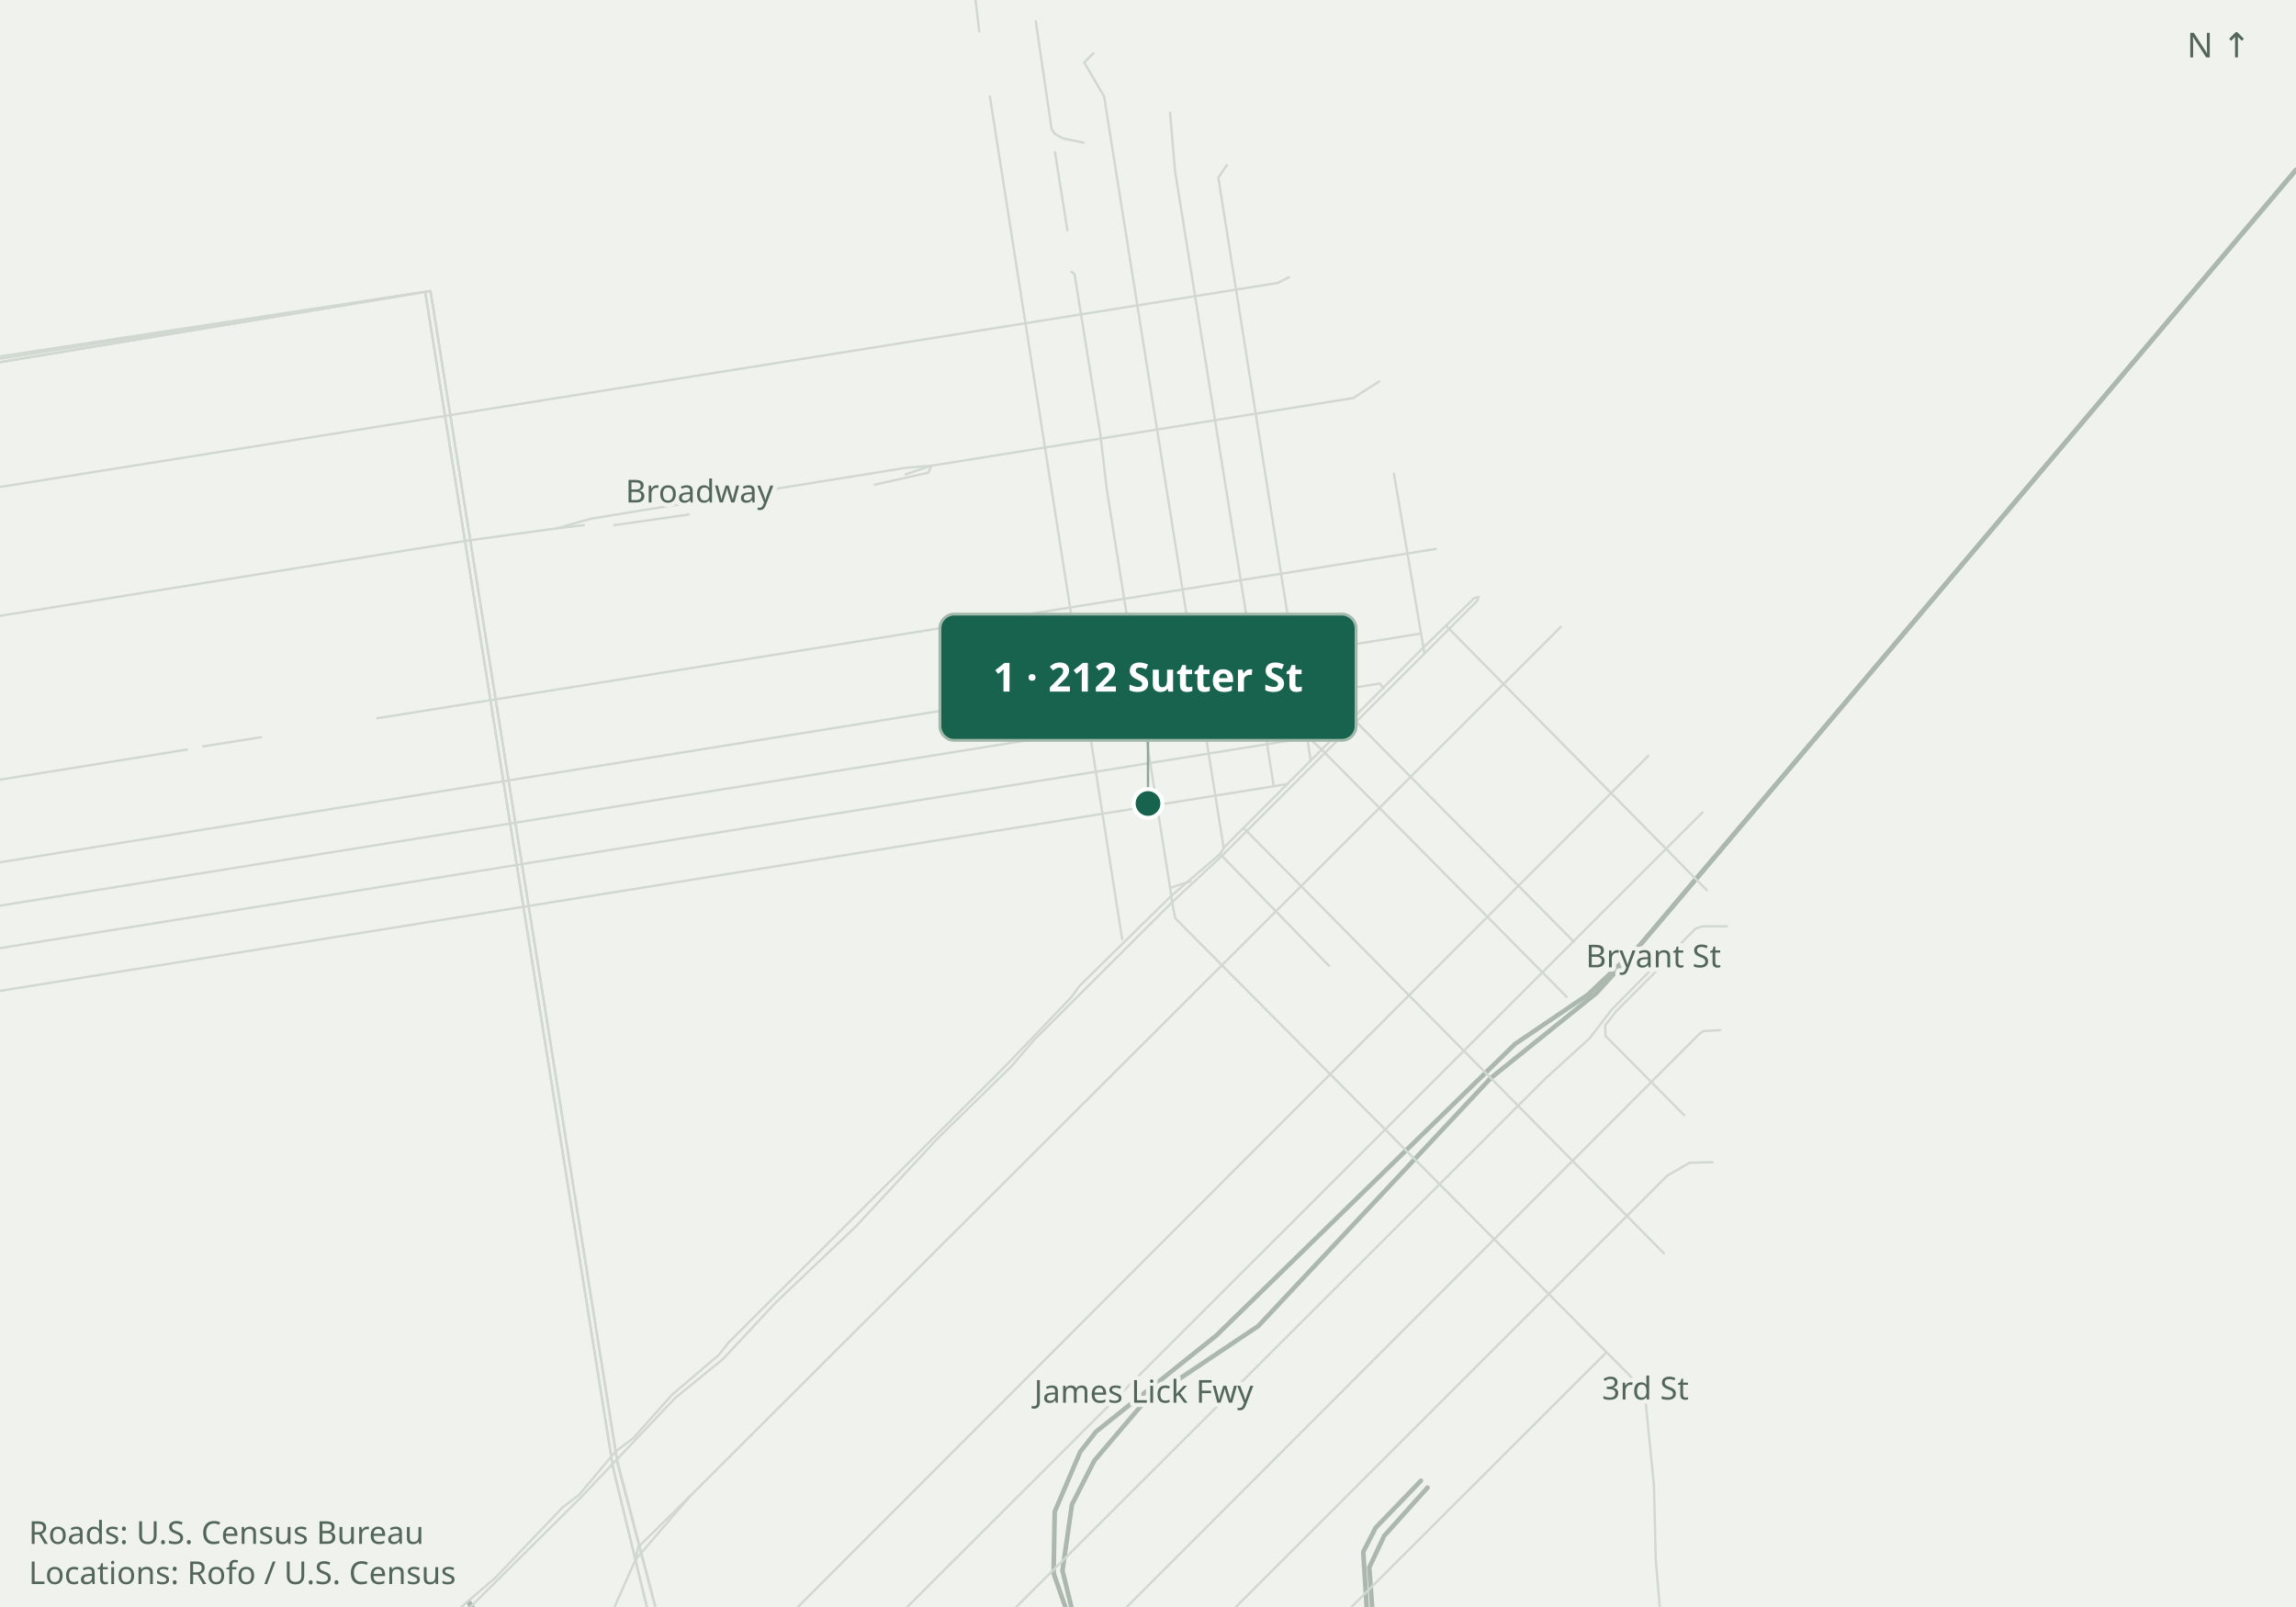
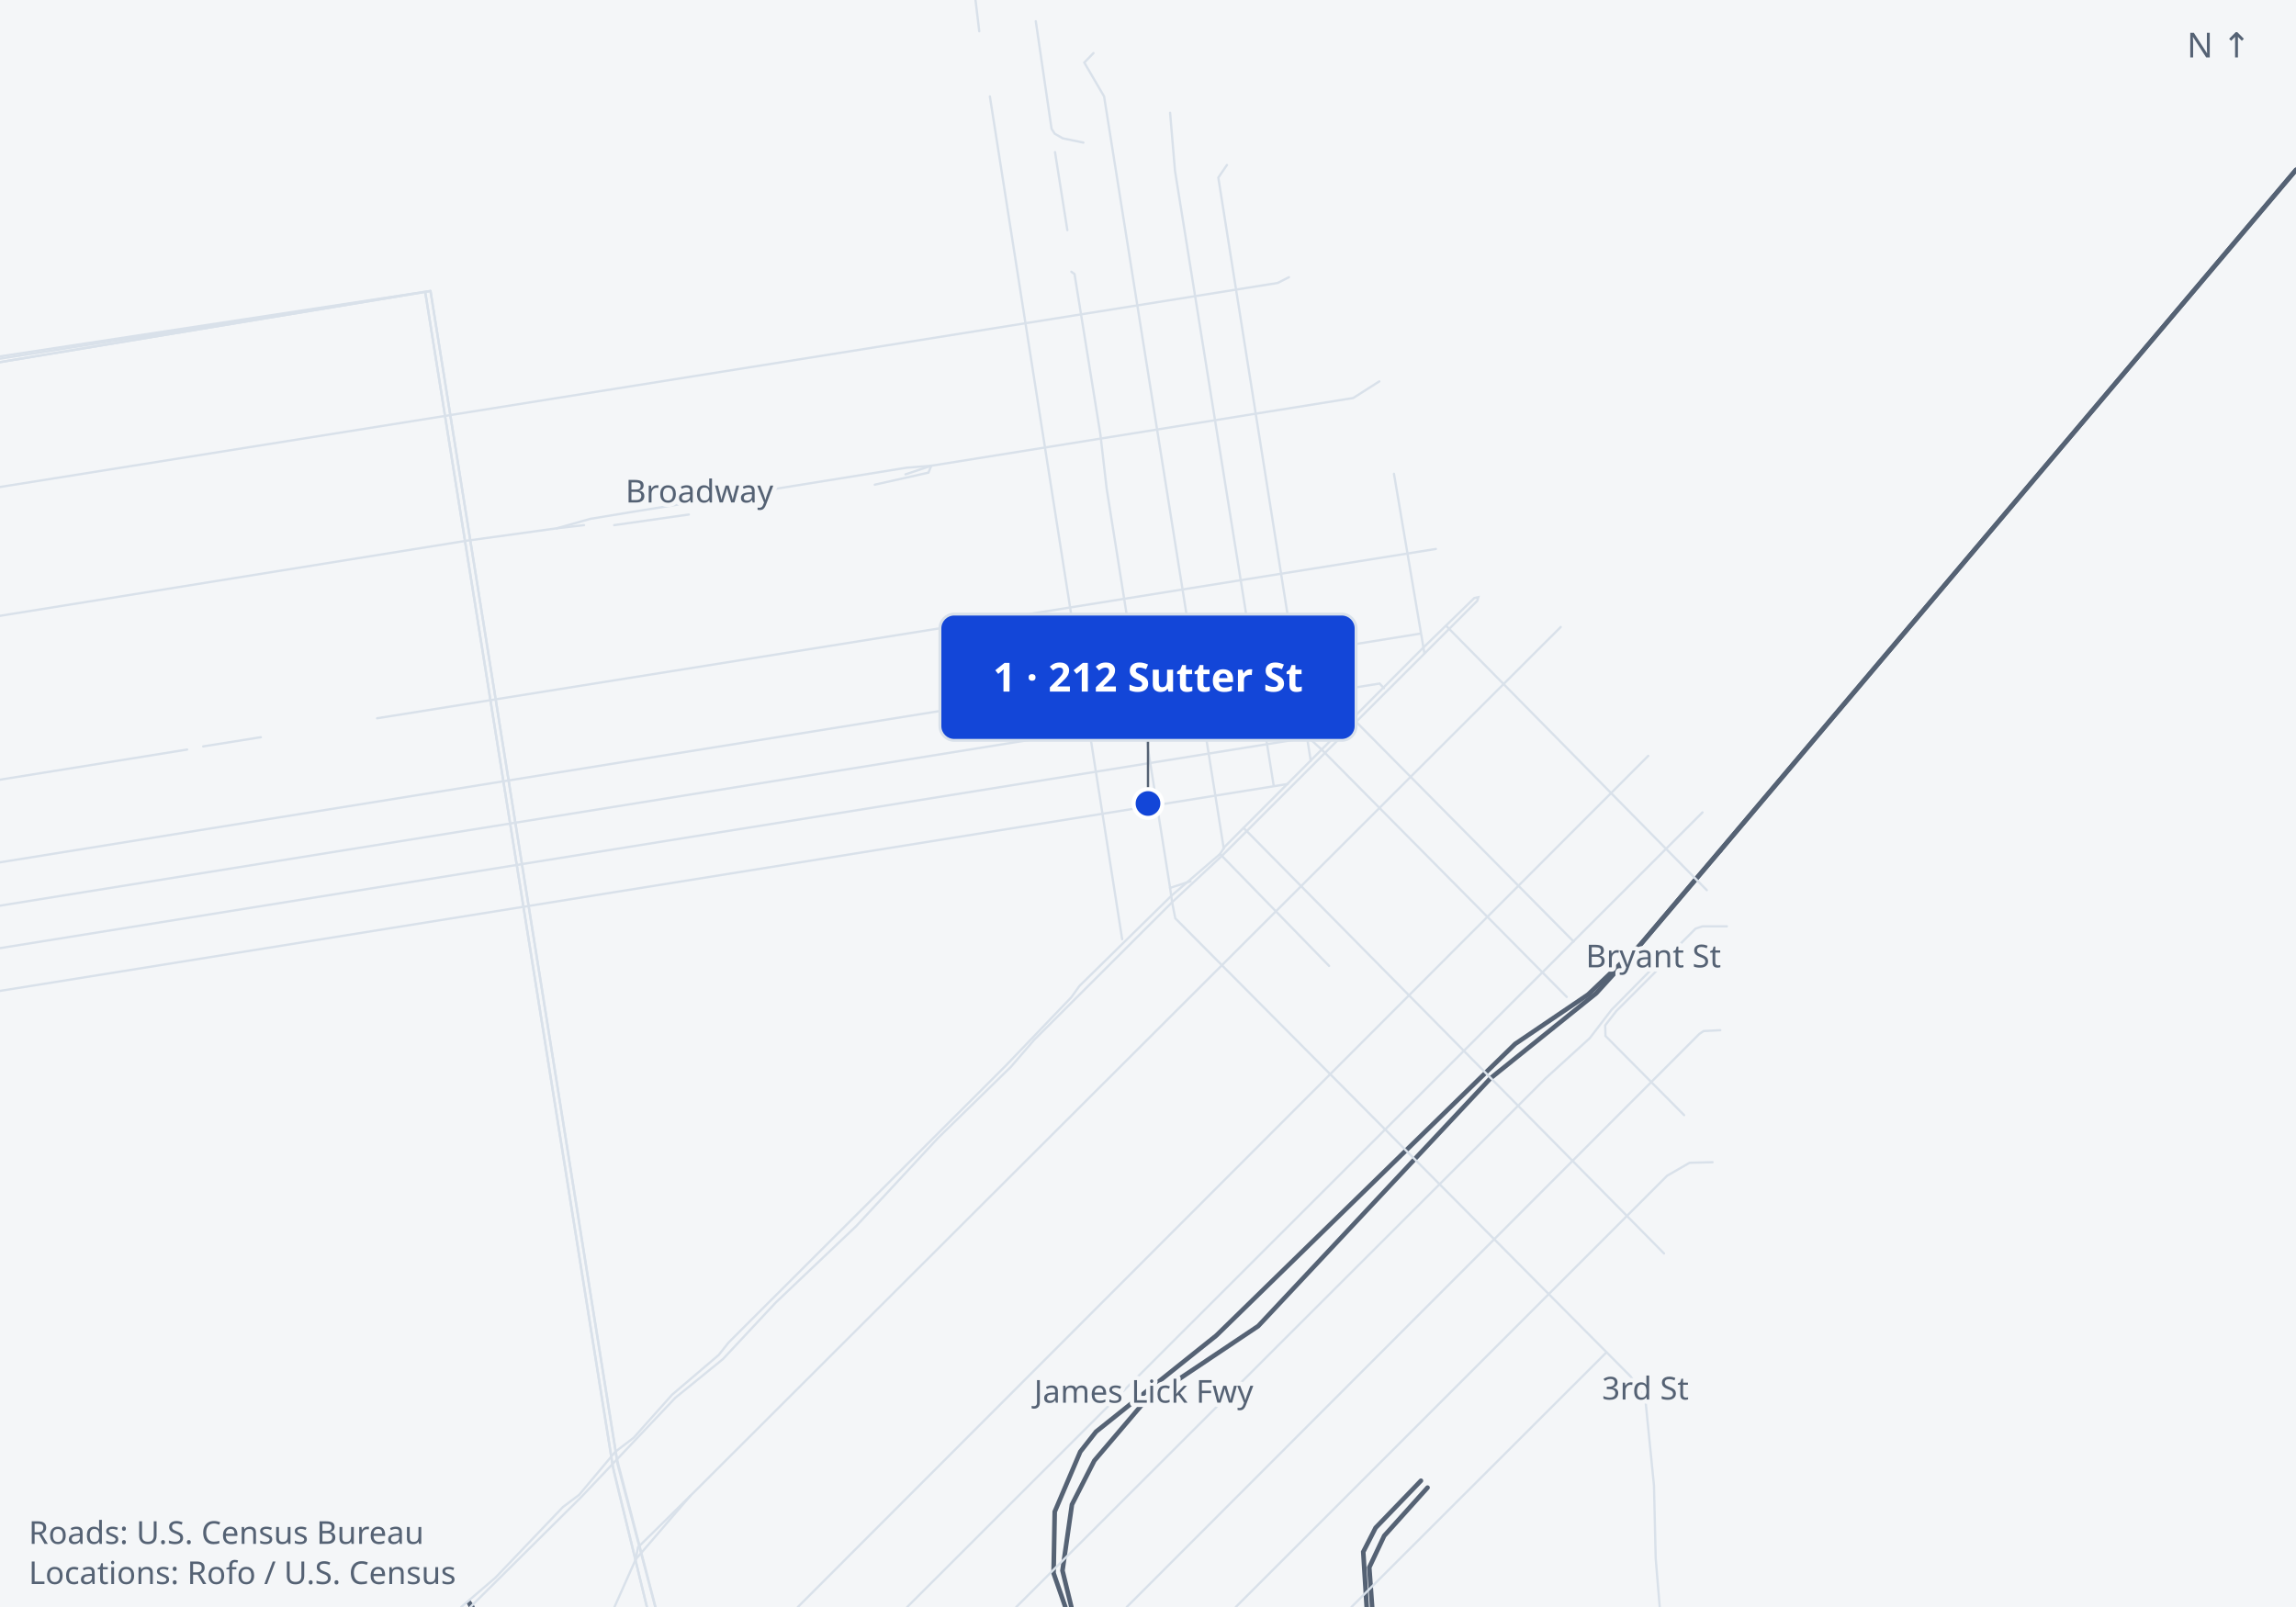
<svg xmlns="http://www.w3.org/2000/svg" viewBox="0 0 800 560" role="group" aria-label="Locate 212 Sutter St">
-   <style>.rm-road{fill:none;stroke:#d0d8d0;stroke-width:.8;stroke-linecap:round}.rm-road--2{stroke:#acb8ae;stroke-width:1.6}.rm-halo{fill:#bed2c2;opacity:.45}.rm-anchor{fill:#17634d;stroke:#fff;stroke-width:1.4}.rm-leader{fill:none;stroke:#8fa69b;stroke-width:.8}.rm-marker{cursor:pointer}.rm-marker rect{fill:#f8f9f5;stroke:#a2b8aa;stroke-width:1}.rm-marker text{font:600 14px system-ui,sans-serif;fill:#285643;pointer-events:none}.rm-marker[aria-pressed=true] rect{fill:#17634d}.rm-marker[aria-pressed=true] text{fill:white}.rm-marker:focus rect{stroke:#102c24;stroke-width:4}.rm-road-label{font:11px system-ui,sans-serif;fill:#53665b;paint-order:stroke;stroke:#f0f2ed;stroke-width:3;stroke-linejoin:round}</style>
-   <rect width="800" height="560" fill="#f0f2ed" />
+   <style>.rm-road{fill:none;stroke:#d9e1ea;stroke-width:.8;stroke-linecap:round}.rm-road--2{stroke:#556274;stroke-width:1.6}.rm-halo{fill:#e9eefb;opacity:.45}.rm-anchor{fill:#1346d8;stroke:#fff;stroke-width:1.4}.rm-leader{fill:none;stroke:#556274;stroke-width:.8}.rm-marker{cursor:pointer}.rm-marker rect{fill:#ffffff;stroke:#d9e1ea;stroke-width:1}.rm-marker text{font:600 14px system-ui,sans-serif;fill:#1f2937;pointer-events:none}.rm-marker[aria-pressed=true] rect{fill:#1346d8}.rm-marker[aria-pressed=true] text{fill:white}.rm-marker:hover rect{stroke:#1346d8;stroke-width:2}.rm-marker:focus rect{stroke:#1346d8;stroke-width:4;paint-order:stroke;outline:2px solid #fff;outline-offset:2px}.rm-road-label{font:11px system-ui,sans-serif;fill:#556274;paint-order:stroke;stroke:#f4f6f8;stroke-width:3;stroke-linejoin:round}</style>
+   <rect width="800" height="560" fill="#f4f6f8" />
  <path d="M800.0,59.2L599.4,296.4" class="rm-road rm-road--2" />
  <path d="M599.4,296.4L571.2,329.6" class="rm-road rm-road--2" />
  <path d="M373.3,560.0L370.2,547.3L373.5,524.3L381.3,509.0L398.5,488.8L438.4,462.1L519.4,375.7L556.2,346.1L571.2,329.6" class="rm-road rm-road--2" />
  <path d="M371.2,560.0L367.1,548.2L367.5,526.8L376.4,505.9L381.9,498.9L423.8,465.4L527.9,363.8L553.3,346.6L571.2,329.6" class="rm-road rm-road--2" />
  <path d="M164.2,560.0L163.1,557.9L164.6,560.0" class="rm-road rm-road--2" />
  <path d="M800.0,59.2L571.2,329.6" class="rm-road rm-road--2" />
  <path d="M495.1,516.0L479.3,532.4L475.0,540.8L476.2,560.0" class="rm-road rm-road--2" />
  <path d="M478.1,560.0L477.1,546.2L482.3,535.2L497.4,518.4" class="rm-road rm-road--2" />
  <path d="M215.0,508.6L228.4,560.0" class="rm-road rm-road--6" />
  <path d="M225.4,560.0L213.4,510.4" class="rm-road rm-road--6" />
  <path d="M215.0,508.6L150.0,101.4" class="rm-road rm-road--6" />
  <path d="M213.4,510.4L148.2,102.0" class="rm-road rm-road--6" />
  <path d="M148.2,102.0L213.8,512.5L225.4,560.0" class="rm-road rm-road--6" />
  <path d="M228.3,560.0L215.2,510.3L150.0,101.4" class="rm-road rm-road--6" />
  <path d="M0.0,124.2L150.0,101.4L0.0,126.2" class="rm-road rm-road--6" />
  <path d="M0.0,126.2L150.0,101.4L0.0,125.0" class="rm-road rm-road--6" />
  <path d="M559.7,471.3L470.9,560.0" class="rm-road rm-road--8" />
  <path d="M240.0,179.3L214.0,183.0" class="rm-road rm-road--8" />
  <path d="M482.2,239.8L480.7,238.2L0.0,315.6" class="rm-road rm-road--8" />
  <path d="M601.7,322.8L593.2,322.8L590.8,323.6L577.9,336.5L576.1,337.1L561.5,351.9L553.9,361.8L538.5,375.8L354.1,560.0" class="rm-road rm-road--8" />
  <path d="M574.3,263.4L278.0,560.0" class="rm-road rm-road--8" />
  <path d="M414.8,307.1L407.7,309.4" class="rm-road rm-road--8" />
  <path d="M456.7,265.1L424.5,61.9L427.5,57.5" class="rm-road rm-road--8" />
  <path d="M448.7,273.2L0.0,345.3" class="rm-road rm-road--8" />
  <path d="M408.4,314.4L407.7,309.4" class="rm-road rm-road--8" />
  <path d="M214.1,560.0L221.5,543.4" class="rm-road rm-road--8" />
  <path d="M577.9,336.5L577.5,338.0L563.2,352.3L559.3,357.3L559.4,361.0L586.8,388.6" class="rm-road rm-road--8" />
  <path d="M391.0,327.3L344.9,33.6" class="rm-road rm-road--8" />
  <path d="M324.5,162.3L315.8,163.0L220.2,178.4L205.7,180.8L194.0,184.1" class="rm-road rm-road--8" />
  <path d="M460.5,261.2L455.9,257.0L0.0,330.4" class="rm-road rm-road--8" />
  <path d="M324.5,162.3L323.5,164.7L304.8,168.9" class="rm-road rm-road--8" />
  <path d="M240.5,521.3L221.5,543.4" class="rm-road rm-road--8" />
  <path d="M408.4,314.4L409.5,320.0L568.2,479.7L573.3,487.7L576.3,517.7L576.9,543.1L578.3,560.0" class="rm-road rm-road--8" />
  <path d="M377.5,49.7L370.3,48.2L367.5,46.6L366.4,44.9L360.9,7.4" class="rm-road rm-road--8" />
  <path d="M324.5,162.3L315.5,165.3" class="rm-road rm-road--8" />
  <path d="M426.4,295.7L384.7,33.6L377.8,21.8L381.0,18.5" class="rm-road rm-road--8" />
  <path d="M599.4,359.0L593.6,359.3L592.1,360.3L392.6,560.0" class="rm-road rm-road--8" />
  <path d="M65.2,261.2L0.0,271.7" class="rm-road rm-road--8" />
  <path d="M203.5,183.0L194.0,184.1" class="rm-road rm-road--8" />
  <path d="M496.3,227.6L485.7,165.1" class="rm-road rm-road--8" />
  <path d="M543.8,218.5L240.5,521.3" class="rm-road rm-road--8" />
  <path d="M460.5,261.2L545.9,347.4" class="rm-road rm-road--8" />
  <path d="M240.5,521.3L222.3,539.2L221.5,543.4" class="rm-road rm-road--8" />
  <path d="M500.3,191.3L131.4,250.3" class="rm-road rm-road--8" />
  <path d="M341.2,10.9L339.9,0.0" class="rm-road rm-road--8" />
  <path d="M90.9,256.9L70.8,260.1" class="rm-road rm-road--8" />
  <path d="M407.7,309.4L385.6,170.3L383.4,151.3L374.4,95.5L373.3,94.7" class="rm-road rm-road--8" />
  <path d="M449.1,96.6L445.2,98.6L0.0,169.7" class="rm-road rm-road--8" />
  <path d="M371.9,80.2L367.6,53.0" class="rm-road rm-road--8" />
  <path d="M596.7,405.0L588.7,405.2L580.9,409.7L430.6,560.0" class="rm-road rm-road--8" />
  <path d="M504.0,218.2L594.7,310.2" class="rm-road rm-road--8" />
  <path d="M425.1,297.6L463.1,336.6" class="rm-road rm-road--8" />
  <path d="M494.9,220.8L0.0,300.5" class="rm-road rm-road--8" />
  <path d="M160.7,560.0L172.6,549.8L196.1,525.2L201.8,520.9L214.4,505.9L220.8,501.0L234.2,486.0L250.4,472.2L253.9,467.8L350.3,371.5L373.3,347.5L376.1,343.6L408.1,312.2L425.1,297.6L426.7,295.1L495.8,225.8L513.7,208.4L515.1,208.1L514.7,209.4L425.8,298.2L408.4,314.4L360.4,362.3L352.2,371.8L326.8,396.6L298.3,427.3L270.3,453.9L251.9,473.6L235.3,487.1L202.6,521.6L163.9,560.0" class="rm-road rm-road--8" />
  <path d="M593.2,283.1L316.1,560.0" class="rm-road rm-road--8" />
  <path d="M443.8,273.8L409.4,59.5L407.7,39.3" class="rm-road rm-road--8" />
  <path d="M433.4,288.6L579.8,436.8" class="rm-road rm-road--8" />
  <path d="M480.6,132.9L471.5,138.7L324.5,162.3" class="rm-road rm-road--8" />
  <path d="M471.5,250.5L548.3,328.1" class="rm-road rm-road--8" />
  <path d="M194.0,184.1L162.1,188.5L0.0,214.6" class="rm-road rm-road--8" />
  <text x="398.5" y="488.8" text-anchor="middle" class="rm-road-label">James Lick Fwy</text>
  <text x="576.1" y="337.1" text-anchor="middle" class="rm-road-label">Bryant St</text>
  <text x="243.7" y="175.1" text-anchor="middle" class="rm-road-label">Broadway</text>
  <text x="573.3" y="487.7" text-anchor="middle" class="rm-road-label">3rd St</text>
  <g data-map-group="0">
    <path d="M400.0,280.0L400.0,236.0" class="rm-leader" />
    <circle cx="400.0" cy="280.0" r="5" class="rm-anchor" />
    <g class="rm-marker" data-rofo-choice="0" role="button" tabindex="0" aria-pressed="true" aria-label="Select 1: 212 Sutter St">
      <rect x="327.5" y="214.0" width="145.0" height="44" rx="5" />
      <text x="400.0" y="241.0" text-anchor="middle">1 · 212 Sutter St</text>
    </g>
  </g>
-   <text x="762" y="20" font-family="system-ui,sans-serif" font-size="12" fill="#53665b">N ↑</text>
-   <text x="10" y="538" font-family="system-ui,sans-serif" font-size="11" fill="#53665b">Roads: U.S. Census Bureau</text>
-   <text x="10" y="552" font-family="system-ui,sans-serif" font-size="11" fill="#53665b">Locations: Rofo / U.S. Census</text>
+   <text x="762" y="20" font-family="system-ui,sans-serif" font-size="12" fill="#556274">N ↑</text>
+   <text x="10" y="538" font-family="system-ui,sans-serif" font-size="11" fill="#556274">Roads: U.S. Census Bureau</text>
+   <text x="10" y="552" font-family="system-ui,sans-serif" font-size="11" fill="#556274">Locations: Rofo / U.S. Census</text>
</svg>
